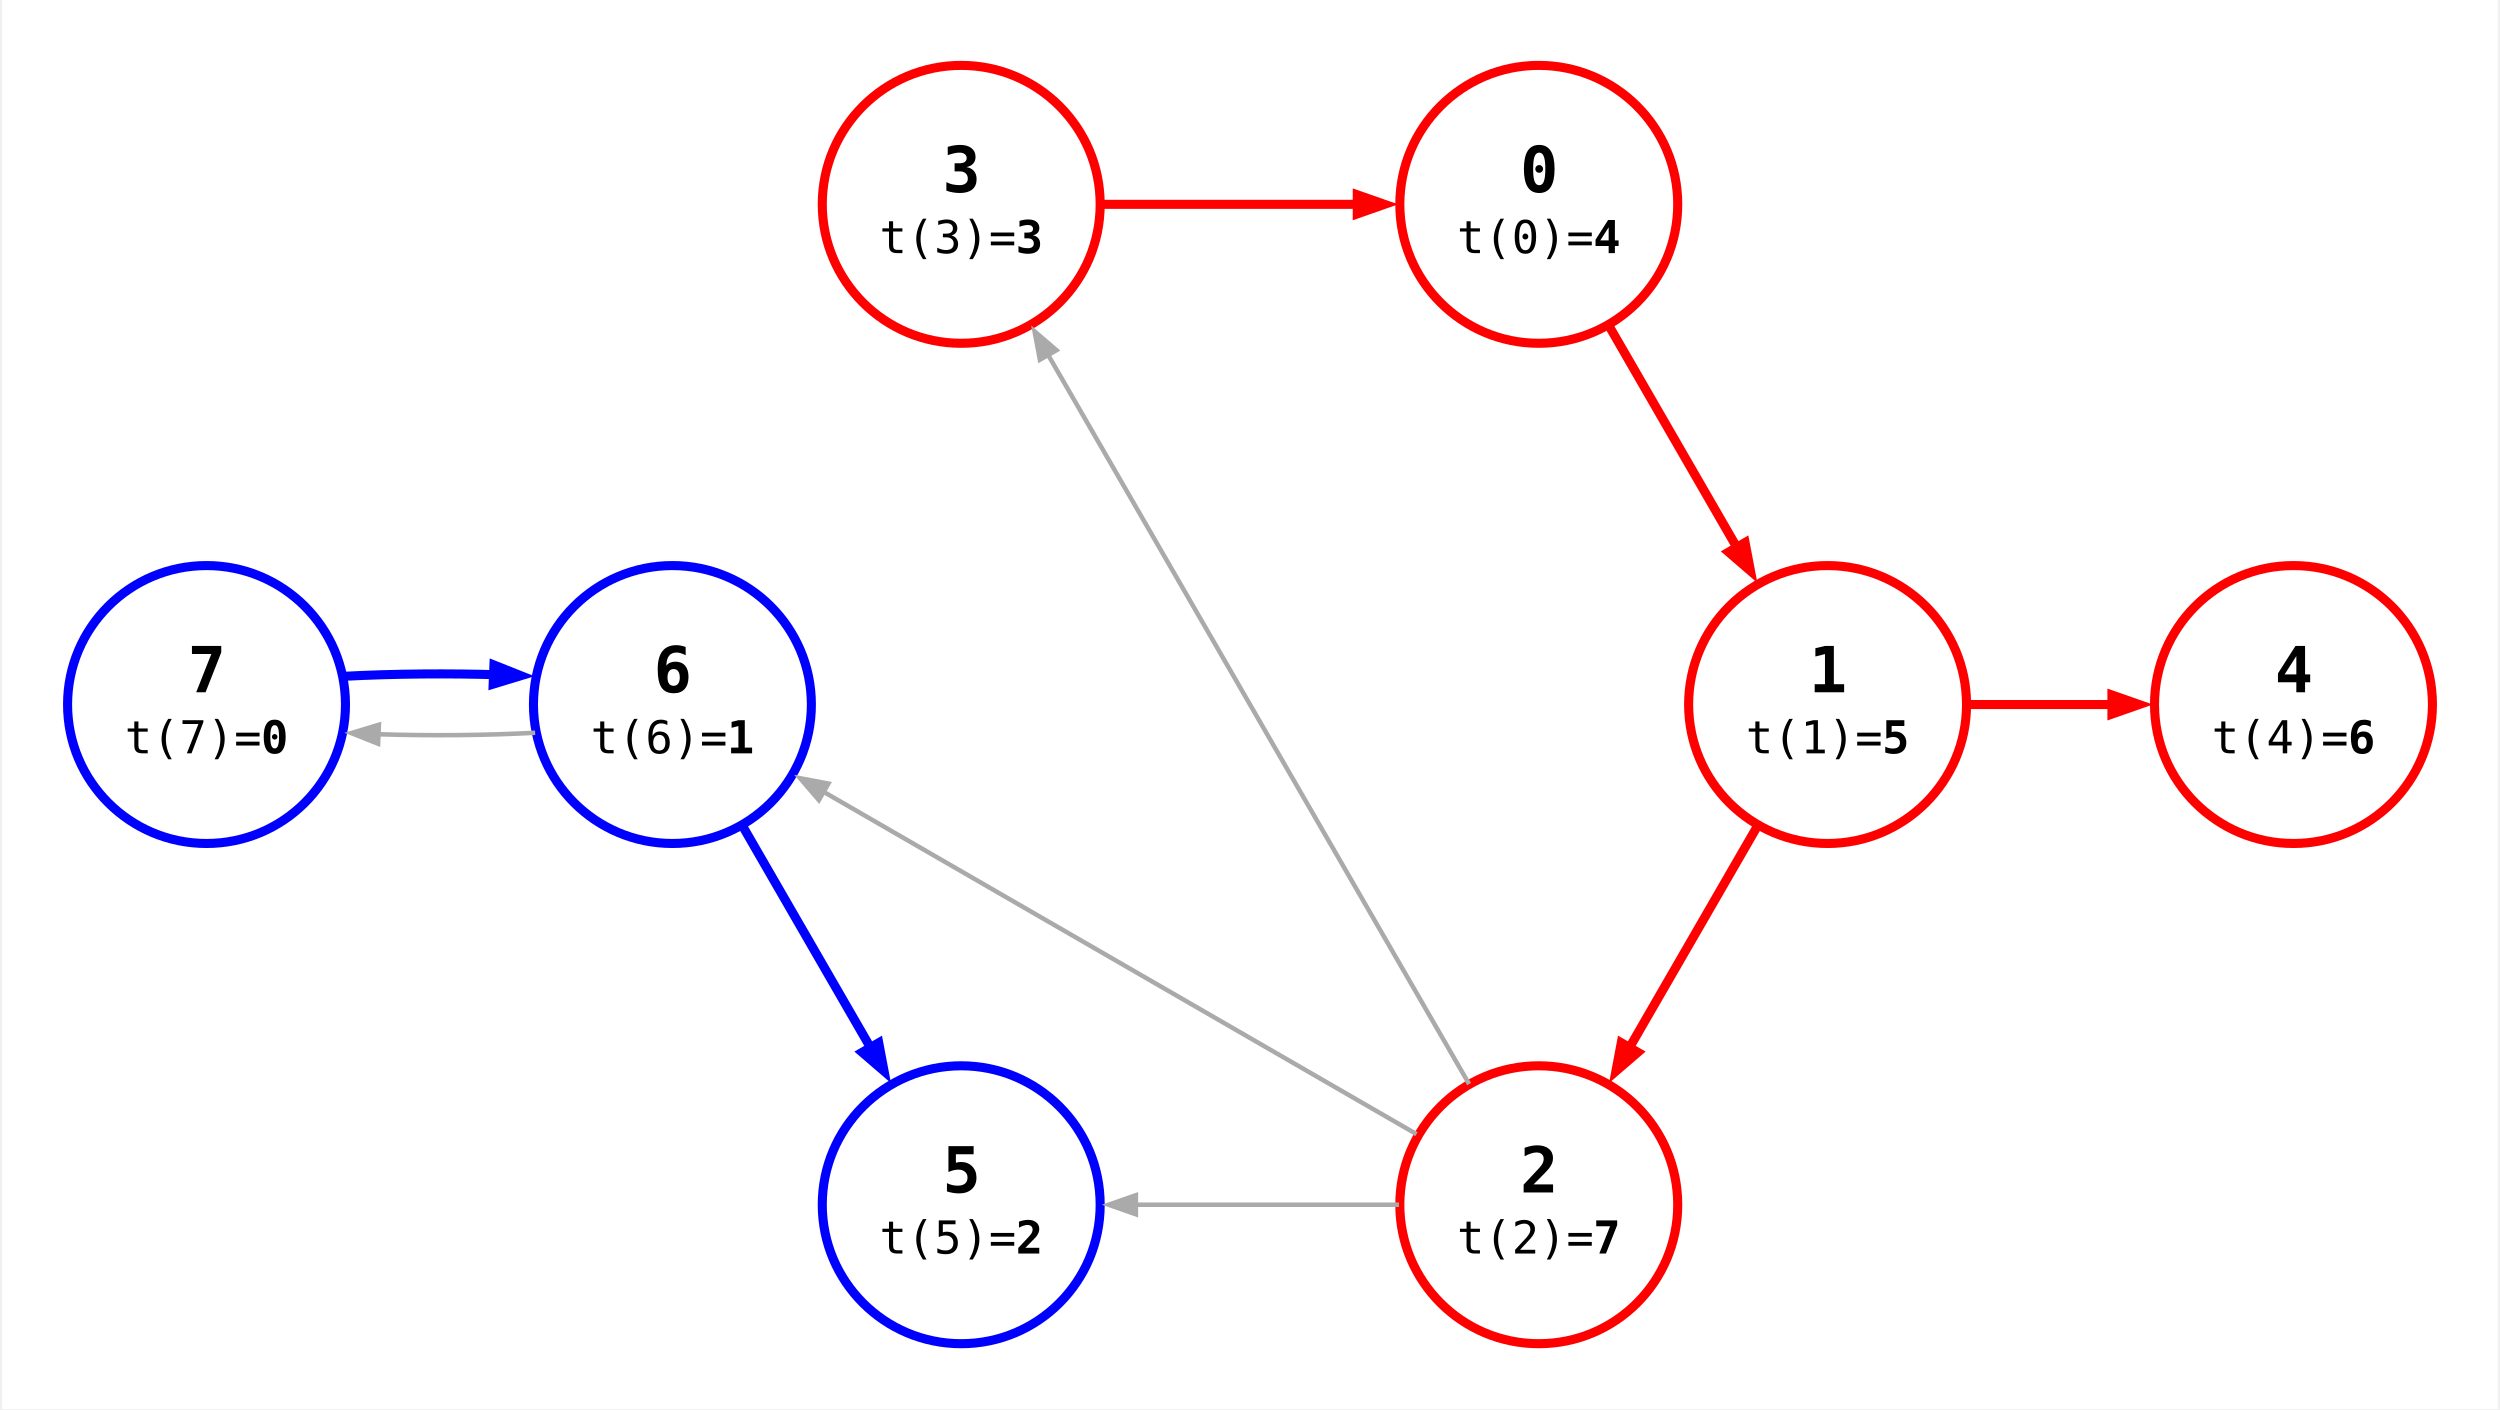
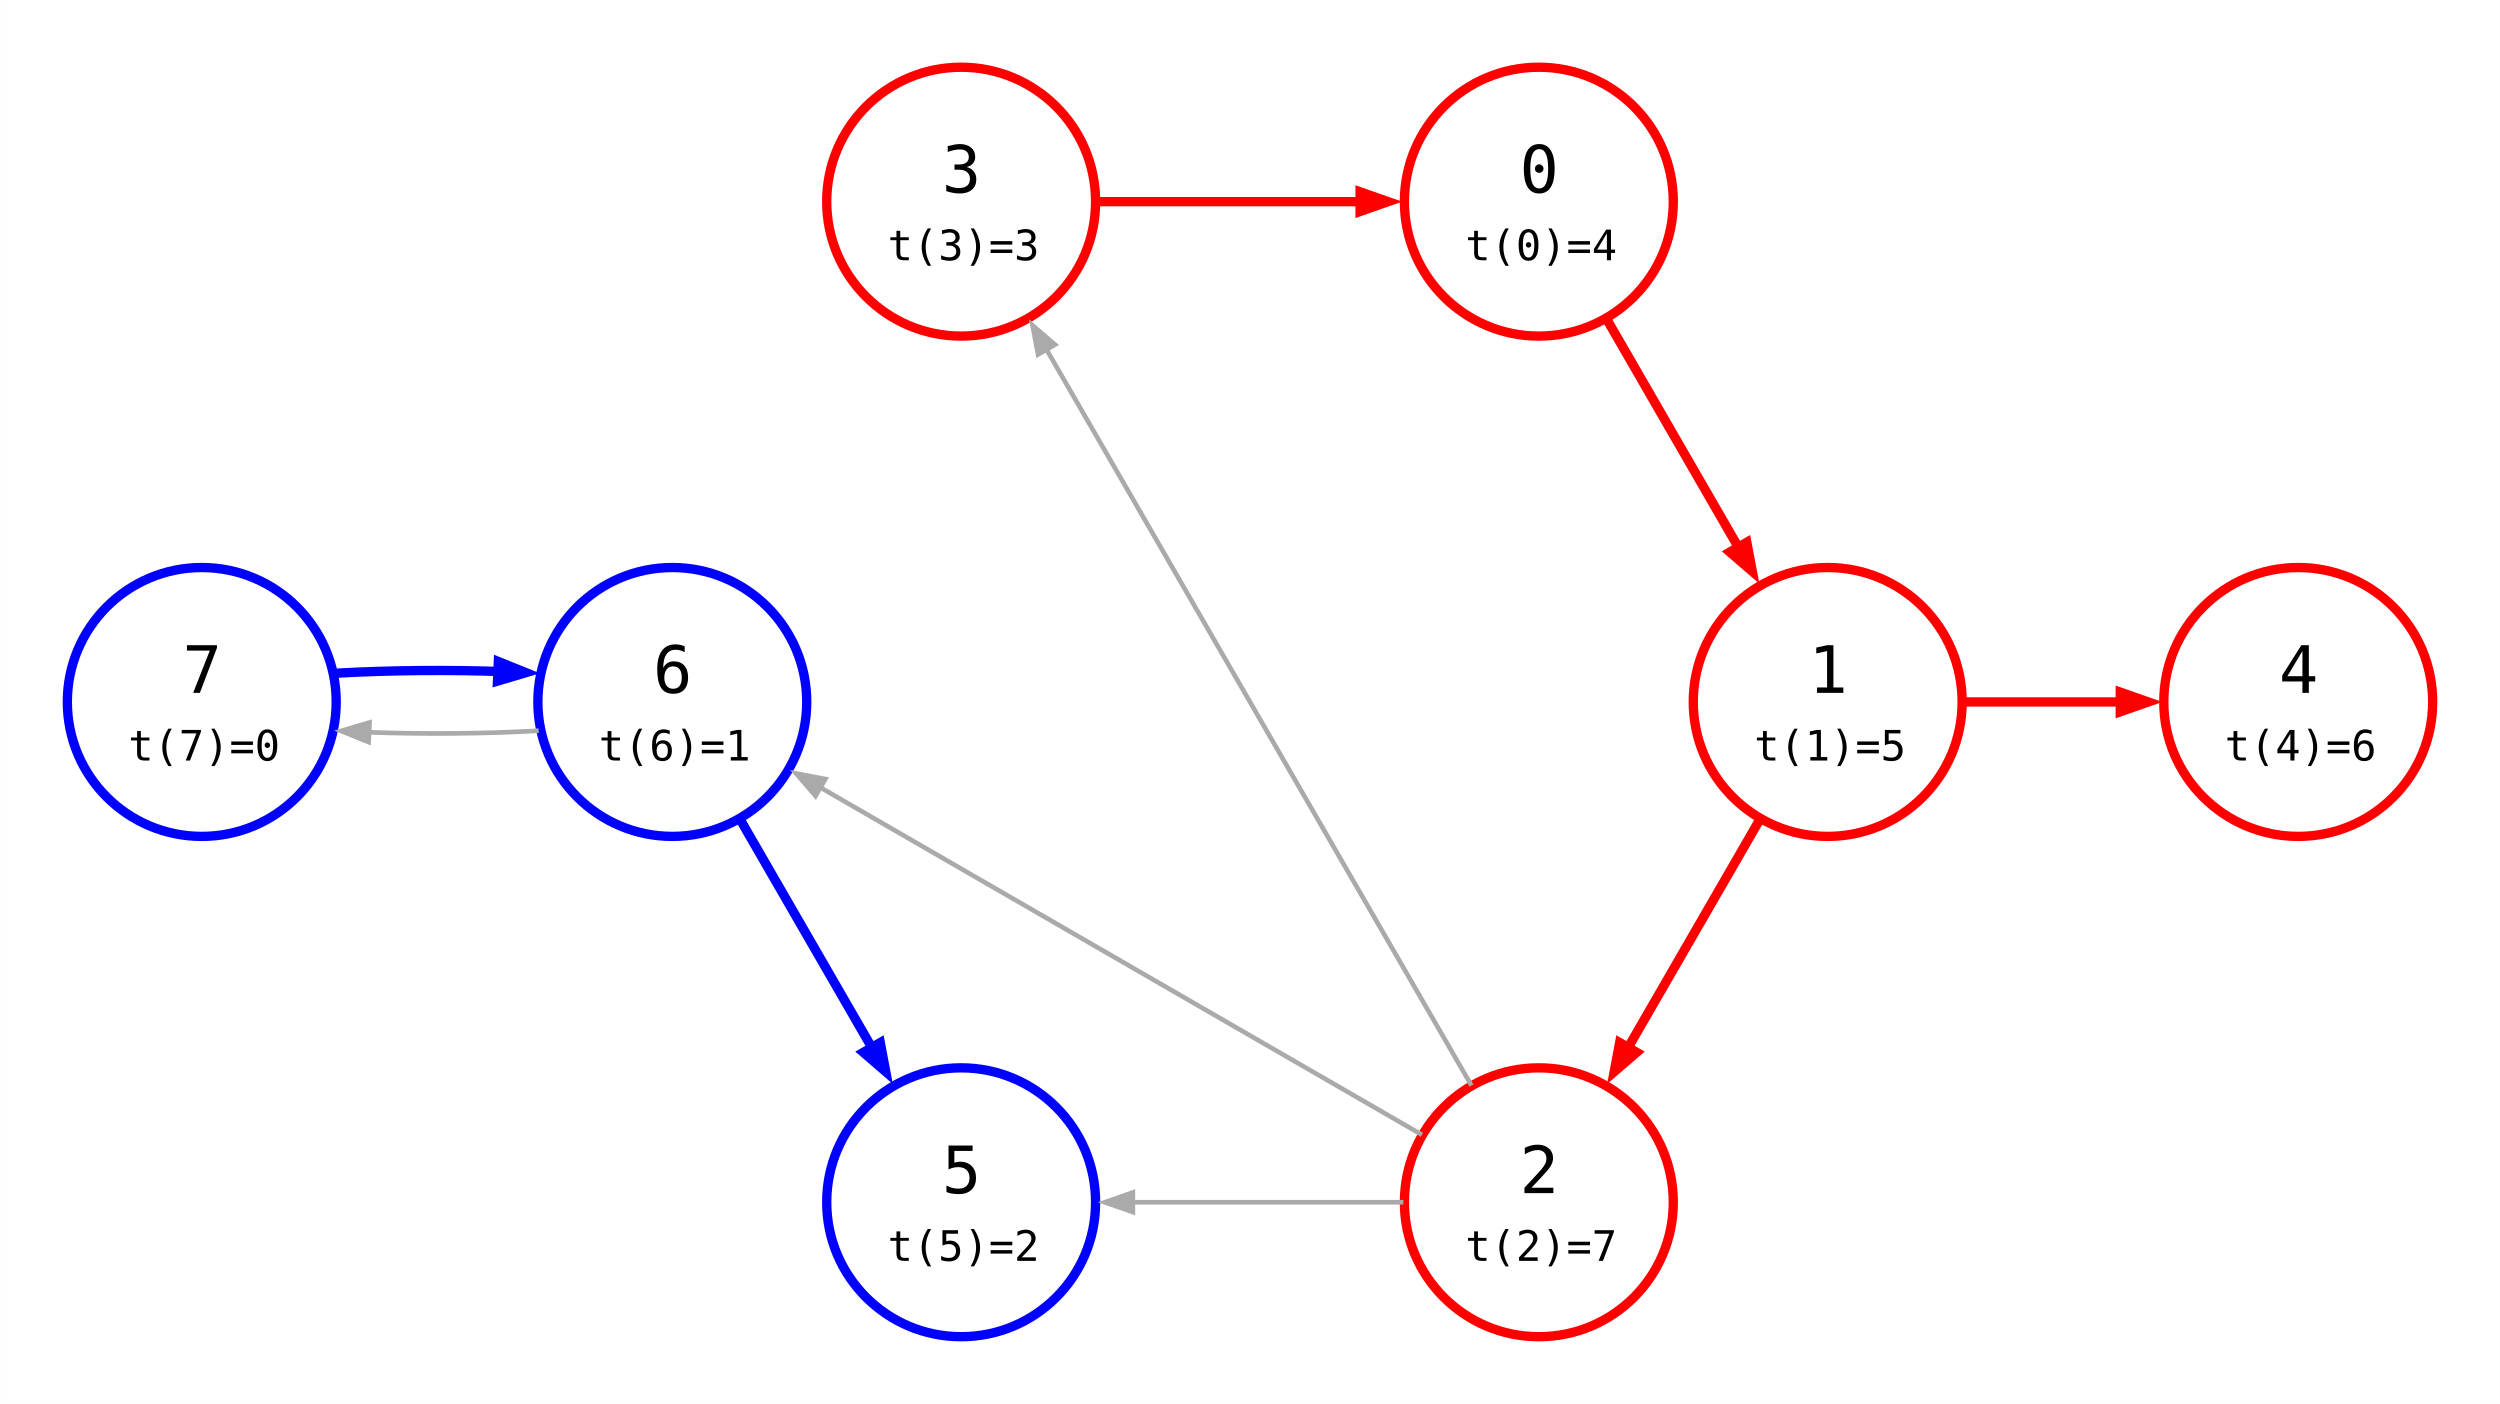
- <svg xmlns="http://www.w3.org/2000/svg" width="550pt" height="310pt" viewBox="0.00 0.00 549.59 310.31">
-   <g id="graph0" class="graph" transform="scale(1 1) rotate(0) translate(14.4 295.91)">
-     <polygon fill="white" stroke="none" points="-14.4,14.4 -14.4,-295.91 535.19,-295.91 535.19,14.4 -14.4,14.4" />
+ <svg xmlns="http://www.w3.org/2000/svg" width="536pt" height="301pt" viewBox="0.00 0.00 535.52 300.76">
+   <g id="graph0" class="graph" transform="scale(1 1) rotate(0) translate(14.4 286.36)">
+     <polygon fill="white" stroke="none" points="-14.4,14.4 -14.4,-286.36 521.12,-286.36 521.12,14.4 -14.4,14.4" />
    <g id="node1" class="node">
-       <ellipse fill="none" stroke="red" stroke-width="2" cx="196.8" cy="-250.91" rx="30.6" ry="30.6" />
-       <text text-anchor="start" x="192.67" y="-253.61" font-family="monospace" font-weight="bold" font-size="14.00">3</text>
-       <text text-anchor="start" x="178.8" y="-240.16" font-family="monospace" font-size="10.00">t(3)=</text>
-       <text text-anchor="start" x="208.8" y="-240.16" font-family="monospace" font-weight="bold" font-size="10.00">3</text>
+       <ellipse fill="none" stroke="red" stroke-width="2" cx="191.48" cy="-243.16" rx="28.8" ry="28.8" />
+       <text text-anchor="start" x="187.35" y="-245.11" font-family="monospace" font-size="14.00">3</text>
+       <text text-anchor="start" x="175.73" y="-230.61" font-family="monospace" font-size="9.00">t(3)=3</text>
    </g>
    <g id="node2" class="node">
-       <ellipse fill="none" stroke="red" stroke-width="2" cx="323.99" cy="-250.91" rx="30.6" ry="30.6" />
-       <text text-anchor="start" x="319.87" y="-253.61" font-family="monospace" font-weight="bold" font-size="14.00">0</text>
-       <text text-anchor="start" x="305.99" y="-240.16" font-family="monospace" font-size="10.00">t(0)=</text>
-       <text text-anchor="start" x="335.99" y="-240.16" font-family="monospace" font-weight="bold" font-size="10.00">4</text>
+       <ellipse fill="none" stroke="red" stroke-width="2" cx="315.24" cy="-243.16" rx="28.8" ry="28.8" />
+       <text text-anchor="start" x="311.11" y="-245.11" font-family="monospace" font-size="14.00">0</text>
+       <text text-anchor="start" x="299.49" y="-230.61" font-family="monospace" font-size="9.00">t(0)=4</text>
    </g>
    <g id="edge1" class="edge">
-       <path fill="none" stroke="red" stroke-width="2" d="M227.59,-250.91C245.11,-250.91 267.22,-250.91 285.84,-250.91" />
-       <polygon fill="red" stroke="red" stroke-width="2" points="284.02,-253.01 290.02,-250.91 284.02,-248.81 284.02,-253.01" />
+       <path fill="none" stroke="red" stroke-width="2" d="M220.5,-243.16C237.9,-243.16 260.2,-243.16 278.79,-243.16" />
+       <polygon fill="red" stroke="red" stroke-width="2" points="276.95,-245.26 282.95,-243.16 276.95,-241.06 276.95,-245.26" />
    </g>
    <g id="node3" class="node">
-       <ellipse fill="none" stroke="red" stroke-width="2" cx="387.59" cy="-140.76" rx="30.6" ry="30.6" />
-       <text text-anchor="start" x="383.47" y="-143.46" font-family="monospace" font-weight="bold" font-size="14.00">1</text>
-       <text text-anchor="start" x="369.59" y="-130.01" font-family="monospace" font-size="10.00">t(1)=</text>
-       <text text-anchor="start" x="399.59" y="-130.01" font-family="monospace" font-weight="bold" font-size="10.00">5</text>
+       <ellipse fill="none" stroke="red" stroke-width="2" cx="377.12" cy="-135.98" rx="28.8" ry="28.8" />
+       <text text-anchor="start" x="372.99" y="-137.93" font-family="monospace" font-size="14.00">1</text>
+       <text text-anchor="start" x="361.37" y="-123.43" font-family="monospace" font-size="9.00">t(1)=5</text>
    </g>
    <g id="edge2" class="edge">
-       <path fill="none" stroke="red" stroke-width="2" d="M339.39,-224.25C348.15,-209.07 359.2,-189.93 368.51,-173.8" />
-       <polygon fill="red" stroke="red" stroke-width="2" points="369.42,-176.43 370.61,-170.18 365.79,-174.33 369.42,-176.43" />
+       <path fill="none" stroke="red" stroke-width="2" d="M329.75,-218.03C338.45,-202.95 349.6,-183.64 358.89,-167.54" />
+       <polygon fill="red" stroke="red" stroke-width="2" points="359.79,-170.19 360.97,-163.94 356.15,-168.09 359.79,-170.19" />
    </g>
    <g id="node4" class="node">
-       <ellipse fill="none" stroke="red" stroke-width="2" cx="323.99" cy="-30.6" rx="30.6" ry="30.6" />
-       <text text-anchor="start" x="319.87" y="-33.3" font-family="monospace" font-weight="bold" font-size="14.00">2</text>
-       <text text-anchor="start" x="305.99" y="-19.85" font-family="monospace" font-size="10.00">t(2)=</text>
-       <text text-anchor="start" x="335.99" y="-19.85" font-family="monospace" font-weight="bold" font-size="10.00">7</text>
+       <ellipse fill="none" stroke="red" stroke-width="2" cx="315.24" cy="-28.8" rx="28.8" ry="28.8" />
+       <text text-anchor="start" x="311.11" y="-30.75" font-family="monospace" font-size="14.00">2</text>
+       <text text-anchor="start" x="299.49" y="-16.25" font-family="monospace" font-size="9.00">t(2)=7</text>
    </g>
    <g id="edge3" class="edge">
-       <path fill="none" stroke="red" stroke-width="2" d="M372.2,-114.09C363.44,-98.91 352.38,-79.77 343.07,-63.65" />
-       <polygon fill="red" stroke="red" stroke-width="2" points="345.8,-64.17 340.98,-60.02 342.16,-66.27 345.8,-64.17" />
+       <path fill="none" stroke="red" stroke-width="2" d="M362.61,-110.85C353.91,-95.77 342.76,-76.47 333.46,-60.37" />
+       <polygon fill="red" stroke="red" stroke-width="2" points="336.2,-60.91 331.38,-56.76 332.56,-63.01 336.2,-60.91" />
    </g>
    <g id="node5" class="node">
-       <ellipse fill="none" stroke="red" stroke-width="2" cx="490.19" cy="-140.76" rx="30.6" ry="30.6" />
-       <text text-anchor="start" x="486.07" y="-143.46" font-family="monospace" font-weight="bold" font-size="14.00">4</text>
-       <text text-anchor="start" x="472.19" y="-130.01" font-family="monospace" font-size="10.00">t(4)=</text>
-       <text text-anchor="start" x="502.19" y="-130.01" font-family="monospace" font-weight="bold" font-size="10.00">6</text>
+       <ellipse fill="none" stroke="red" stroke-width="2" cx="477.92" cy="-135.98" rx="28.8" ry="28.8" />
+       <text text-anchor="start" x="473.79" y="-137.93" font-family="monospace" font-size="14.00">4</text>
+       <text text-anchor="start" x="462.17" y="-123.43" font-family="monospace" font-size="9.00">t(4)=6</text>
    </g>
    <g id="edge4" class="edge">
-       <path fill="none" stroke="red" stroke-width="2" d="M418.66,-140.76C429.1,-140.76 440.88,-140.76 451.82,-140.76" />
-       <polygon fill="red" stroke="red" stroke-width="2" points="450.21,-142.86 456.21,-140.76 450.21,-138.66 450.21,-142.86" />
+       <path fill="none" stroke="red" stroke-width="2" d="M406.27,-135.98C417.24,-135.98 429.86,-135.98 441.41,-135.98" />
+       <polygon fill="red" stroke="red" stroke-width="2" points="439.8,-138.08 445.8,-135.98 439.8,-133.88 439.8,-138.08" />
    </g>
    <g id="node8" class="node">
-       <ellipse fill="none" stroke="blue" stroke-width="2" cx="196.8" cy="-30.6" rx="30.6" ry="30.6" />
-       <text text-anchor="start" x="192.67" y="-33.3" font-family="monospace" font-weight="bold" font-size="14.00">5</text>
-       <text text-anchor="start" x="178.8" y="-19.85" font-family="monospace" font-size="10.00">t(5)=</text>
-       <text text-anchor="start" x="208.8" y="-19.85" font-family="monospace" font-weight="bold" font-size="10.00">2</text>
+       <ellipse fill="none" stroke="blue" stroke-width="2" cx="191.48" cy="-28.8" rx="28.8" ry="28.8" />
+       <text text-anchor="start" x="187.35" y="-30.75" font-family="monospace" font-size="14.00">5</text>
+       <text text-anchor="start" x="175.73" y="-16.25" font-family="monospace" font-size="9.00">t(5)=2</text>
    </g>
    <g id="edge5" class="edge">
-       <path fill="none" stroke="#aaaaaa" d="M308.65,-57.17C285.4,-97.45 241.26,-173.89 215.94,-217.75" />
-       <polygon fill="#aaaaaa" stroke="#aaaaaa" points="214.13,-216.69 212.95,-222.93 217.77,-218.79 214.13,-216.69" />
+       <path fill="none" stroke="#aaaaaa" d="M300.8,-53.81C278.18,-92.99 234.41,-168.79 209.67,-211.65" />
+       <polygon fill="#aaaaaa" stroke="#aaaaaa" points="207.96,-210.42 206.77,-216.66 211.59,-212.52 207.96,-210.42" />
    </g>
    <g id="node7" class="node">
-       <ellipse fill="none" stroke="blue" stroke-width="2" cx="133.2" cy="-140.76" rx="30.6" ry="30.6" />
-       <text text-anchor="start" x="129.07" y="-143.46" font-family="monospace" font-weight="bold" font-size="14.00">6</text>
-       <text text-anchor="start" x="115.2" y="-130.01" font-family="monospace" font-size="10.00">t(6)=</text>
-       <text text-anchor="start" x="145.2" y="-130.01" font-family="monospace" font-weight="bold" font-size="10.00">1</text>
+       <ellipse fill="none" stroke="blue" stroke-width="2" cx="129.6" cy="-135.98" rx="28.8" ry="28.8" />
+       <text text-anchor="start" x="125.47" y="-137.93" font-family="monospace" font-size="14.00">6</text>
+       <text text-anchor="start" x="113.85" y="-123.43" font-family="monospace" font-size="9.00">t(6)=1</text>
    </g>
    <g id="edge7" class="edge">
-       <path fill="none" stroke="#aaaaaa" d="M297.06,-46.15C262.69,-66 203.25,-100.31 166.19,-121.71" />
-       <polygon fill="#aaaaaa" stroke="#aaaaaa" points="165.45,-119.71 161.31,-124.53 167.55,-123.35 165.45,-119.71" />
+       <path fill="none" stroke="#aaaaaa" d="M290.2,-43.25C256.71,-62.59 197.33,-96.88 160.91,-117.9" />
+       <polygon fill="#aaaaaa" stroke="#aaaaaa" points="160.29,-115.84 156.14,-120.65 162.39,-119.47 160.29,-115.84" />
    </g>
    <g id="edge6" class="edge">
-       <path fill="none" stroke="#aaaaaa" d="M293.2,-30.6C275.68,-30.6 253.58,-30.6 234.96,-30.6" />
-       <polygon fill="#aaaaaa" stroke="#aaaaaa" points="235.26,-28.5 229.26,-30.6 235.26,-32.7 235.26,-28.5" />
+       <path fill="none" stroke="#aaaaaa" d="M286.22,-28.8C268.81,-28.8 246.52,-28.8 227.93,-28.8" />
+       <polygon fill="#aaaaaa" stroke="#aaaaaa" points="228.26,-26.7 222.26,-28.8 228.26,-30.9 228.26,-26.7" />
    </g>
    <g id="node6" class="node">
-       <ellipse fill="none" stroke="blue" stroke-width="2" cx="30.6" cy="-140.76" rx="30.6" ry="30.6" />
-       <text text-anchor="start" x="26.47" y="-143.46" font-family="monospace" font-weight="bold" font-size="14.00">7</text>
-       <text text-anchor="start" x="12.6" y="-130.01" font-family="monospace" font-size="10.00">t(7)=</text>
-       <text text-anchor="start" x="42.6" y="-130.01" font-family="monospace" font-weight="bold" font-size="10.00">0</text>
+       <ellipse fill="none" stroke="blue" stroke-width="2" cx="28.8" cy="-135.98" rx="28.8" ry="28.8" />
+       <text text-anchor="start" x="24.67" y="-137.93" font-family="monospace" font-size="14.00">7</text>
+       <text text-anchor="start" x="13.05" y="-123.43" font-family="monospace" font-size="9.00">t(7)=0</text>
    </g>
    <g id="edge10" class="edge">
-       <path fill="none" stroke="blue" stroke-width="2" d="M60.83,-146.97C71.69,-147.55 84.08,-147.66 95.5,-147.29" />
-       <polygon fill="blue" stroke="blue" stroke-width="2" points="93.9,-149.46 99.81,-147.11 93.73,-145.26 93.9,-149.46" />
+       <path fill="none" stroke="blue" stroke-width="2" d="M57.42,-142.13C68.79,-142.79 82,-142.9 93.98,-142.46" />
+       <polygon fill="blue" stroke="blue" stroke-width="2" points="92.34,-144.64 98.24,-142.26 92.15,-140.45 92.34,-144.64" />
    </g>
    <g id="edge9" class="edge">
-       <path fill="none" stroke="#aaaaaa" d="M102.97,-134.54C92.11,-133.96 79.72,-133.85 68.3,-134.22" />
-       <polygon fill="#aaaaaa" stroke="#aaaaaa" points="68.38,-132.12 62.48,-134.47 68.56,-136.31 68.38,-132.12" />
+       <path fill="none" stroke="#aaaaaa" d="M100.98,-129.82C89.61,-129.16 76.4,-129.05 64.42,-129.49" />
+       <polygon fill="#aaaaaa" stroke="#aaaaaa" points="64.54,-127.38 58.65,-129.77 64.74,-131.58 64.54,-127.38" />
    </g>
    <g id="edge8" class="edge">
-       <path fill="none" stroke="blue" stroke-width="2" d="M148.6,-114.09C157.36,-98.91 168.41,-79.77 177.72,-63.65" />
-       <polygon fill="blue" stroke="blue" stroke-width="2" points="178.63,-66.27 179.81,-60.02 174.99,-64.17 178.63,-66.27" />
+       <path fill="none" stroke="blue" stroke-width="2" d="M144.11,-110.85C152.81,-95.77 163.96,-76.47 173.25,-60.37" />
+       <polygon fill="blue" stroke="blue" stroke-width="2" points="174.15,-63.01 175.33,-56.76 170.52,-60.91 174.15,-63.01" />
    </g>
  </g>
</svg>
